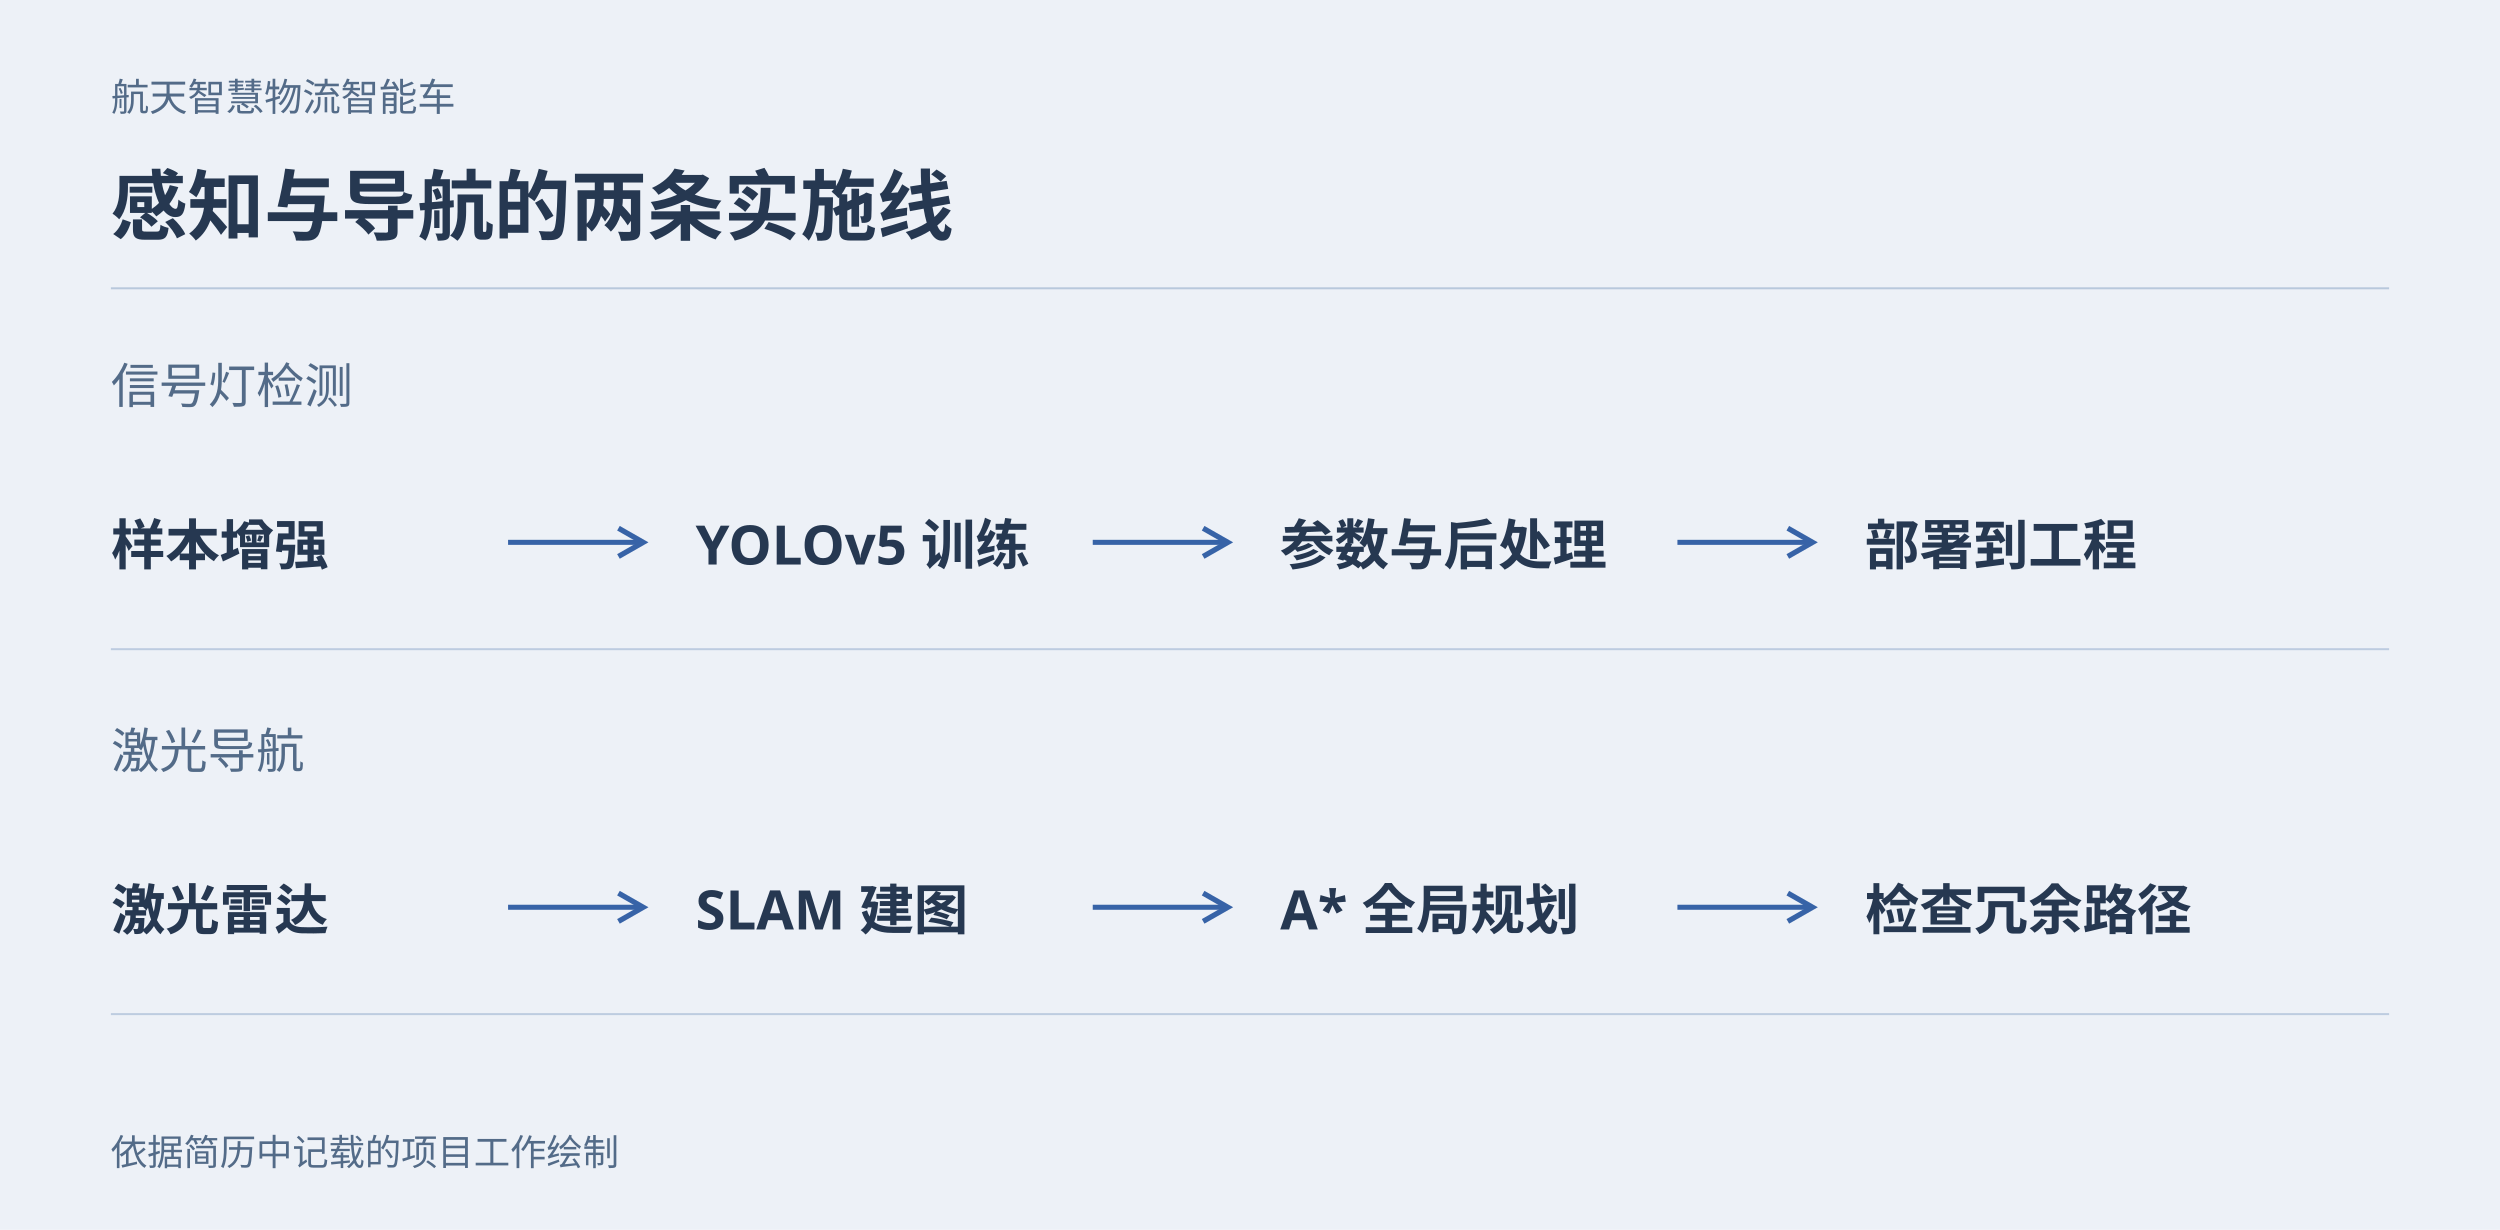
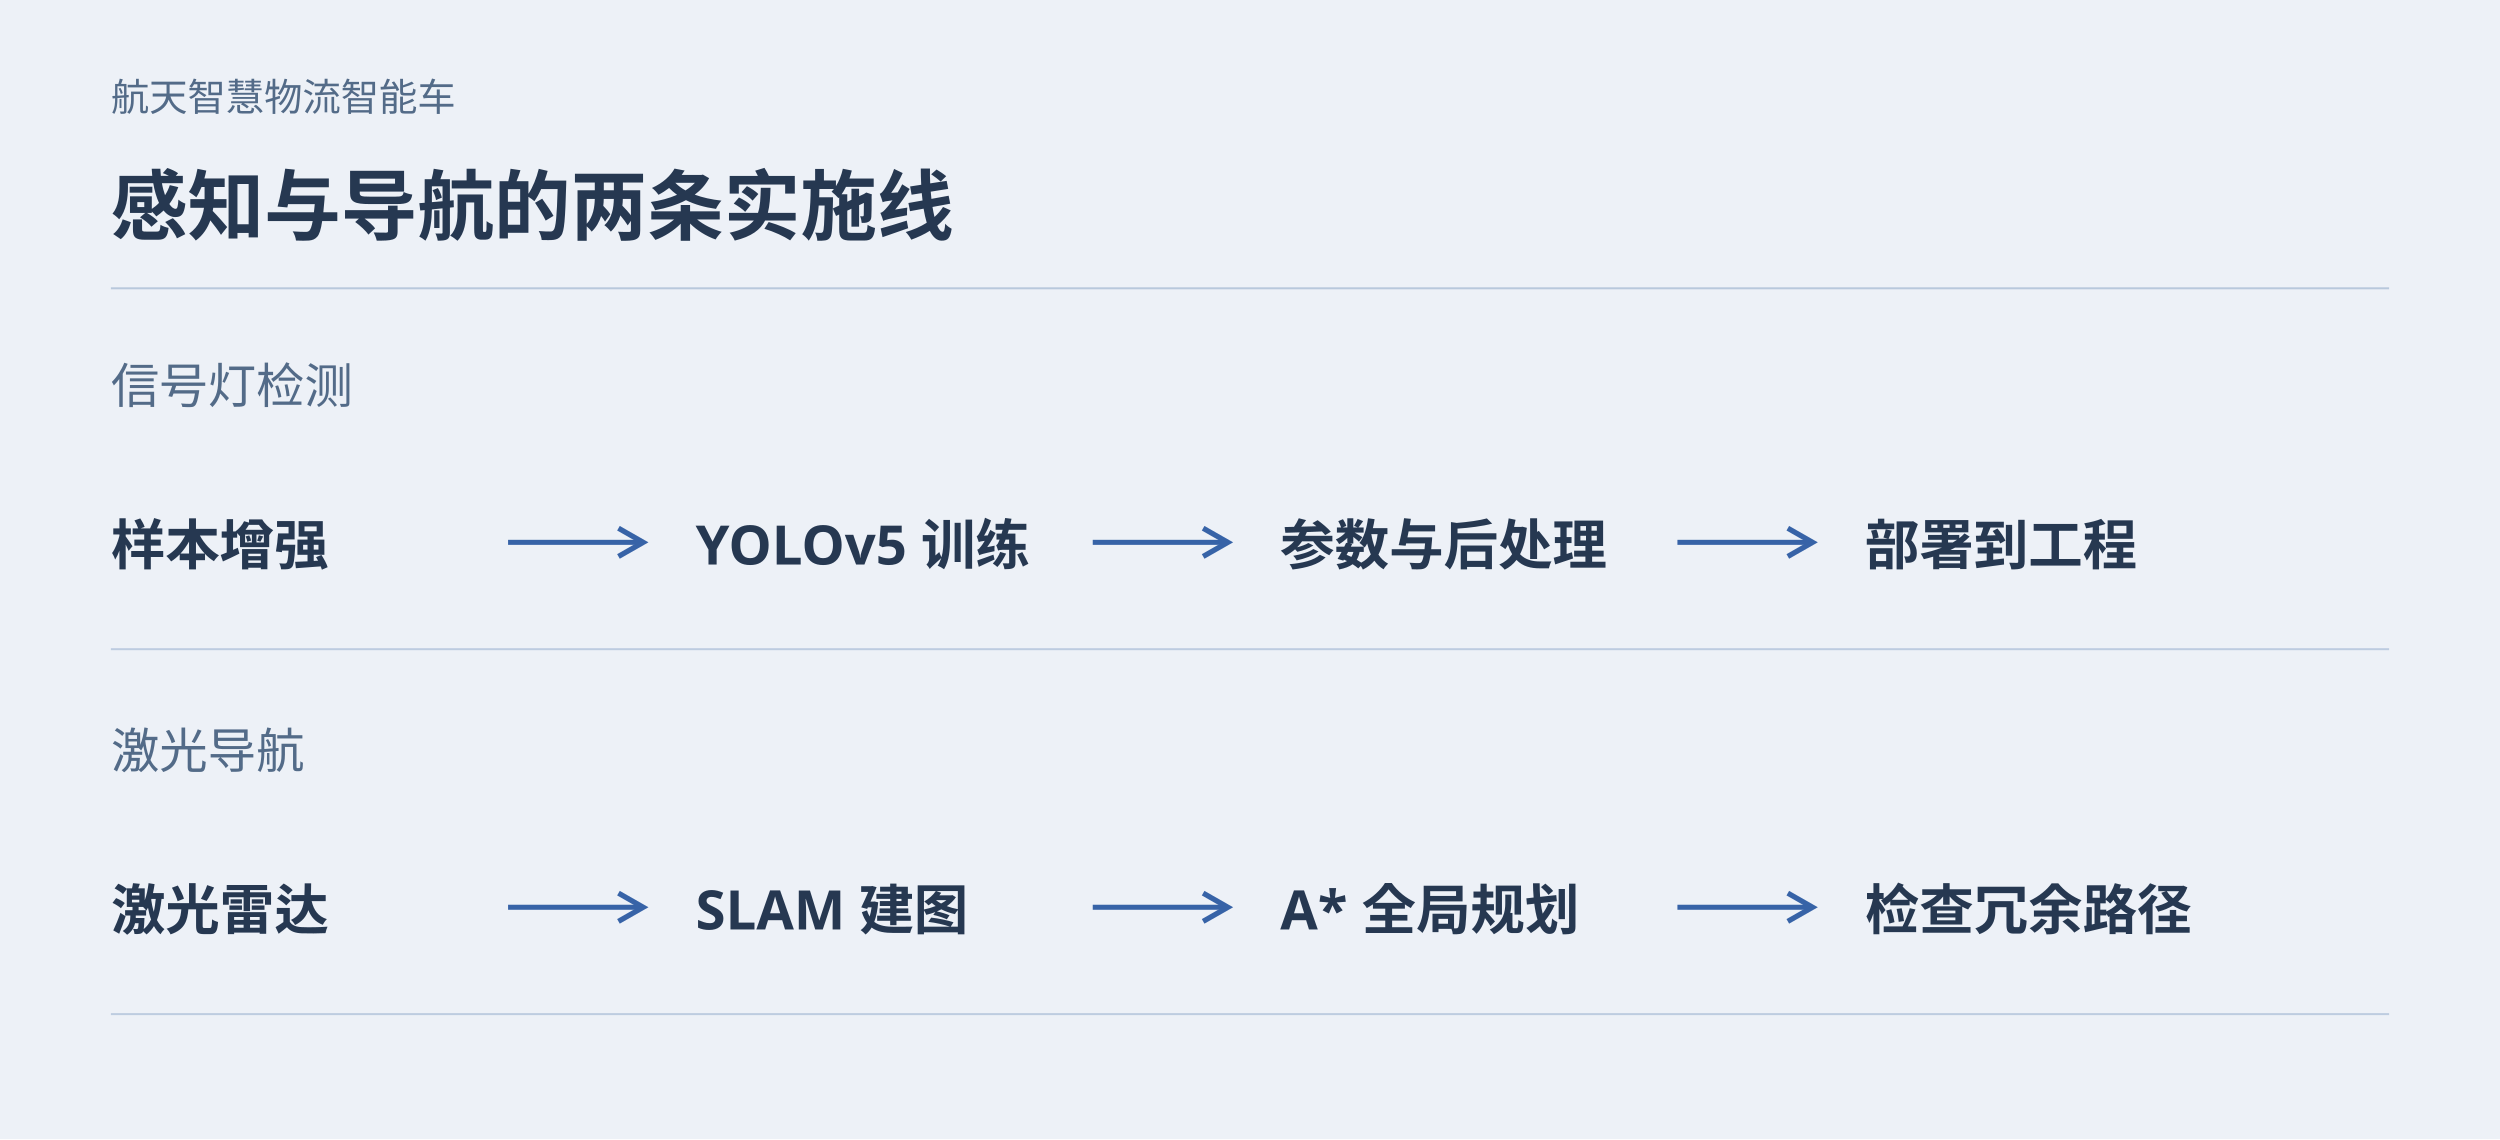
- <svg xmlns="http://www.w3.org/2000/svg" viewBox="0 0 1240 610" role="img" aria-labelledby="title desc">
+ <svg xmlns="http://www.w3.org/2000/svg" viewBox="0 0 1240 565" role="img" aria-labelledby="title desc">
  <defs>
    <marker id="arrow" viewBox="0 0 10 10" refX="8" refY="5" markerWidth="7" markerHeight="7" orient="auto">
      <path d="m1 1 7 4-7 4" fill="none" stroke="#3763a7" stroke-width="1.5" />
    </marker>
  </defs>
-   <rect width="1240" height="610" fill="#edf1f7" />
+   <rect width="1240" height="565" fill="#edf1f7" />
  <g font-family="Microsoft YaHei, PingFang SC, sans-serif">
    <text x="55" y="55" font-size="19" fill="#536b88" font-weight="400">航天智慧物流智能车</text>
    <text x="55" y="116" font-size="38" fill="#263851" font-weight="600">感知与导航的两条实施线</text>
    <path d="M55 143h1130" stroke="#b8c8dc" />
    <text x="55" y="200" font-size="24" fill="#536b88" font-weight="400">信号灯检测</text>
    <path d="M55 322h1130" stroke="#bdcce0" />
    <text x="55" y="280" font-size="27" fill="#263851" font-weight="600">样本增强</text>
    <path d="M252 269h67" stroke="#3763a7" stroke-width="2.5" marker-end="url(#arrow)" />
    <text x="345" y="280" font-size="27" fill="#263851" font-weight="600">YOLOv5 训练</text>
    <path d="M542 269h67" stroke="#3763a7" stroke-width="2.5" marker-end="url(#arrow)" />
    <text x="635" y="280" font-size="27" fill="#263851" font-weight="600">参数与后处理</text>
    <path d="M832 269h67" stroke="#3763a7" stroke-width="2.5" marker-end="url(#arrow)" />
    <text x="925" y="280" font-size="27" fill="#263851" font-weight="600">部署到工程</text>
    <text x="55" y="381" font-size="24" fill="#536b88" font-weight="400">激光导航</text>
    <path d="M55 503h1130" stroke="#bdcce0" />
    <text x="55" y="461" font-size="27" fill="#263851" font-weight="600">激光雷达</text>
    <path d="M252 450h67" stroke="#3763a7" stroke-width="2.5" marker-end="url(#arrow)" />
    <text x="345" y="461" font-size="27" fill="#263851" font-weight="600">SLAM 建图</text>
    <path d="M542 450h67" stroke="#3763a7" stroke-width="2.5" marker-end="url(#arrow)" />
    <text x="635" y="461" font-size="27" fill="#263851" font-weight="600">A* 全局规划</text>
    <path d="M832 450h67" stroke="#3763a7" stroke-width="2.5" marker-end="url(#arrow)" />
    <text x="925" y="461" font-size="27" fill="#263851" font-weight="600">检查冗余路径</text>
-     <text x="55" y="578" font-size="18" fill="#536b88" font-weight="400">依据简历中记载的项目工作绘制</text>
  </g>
</svg>
